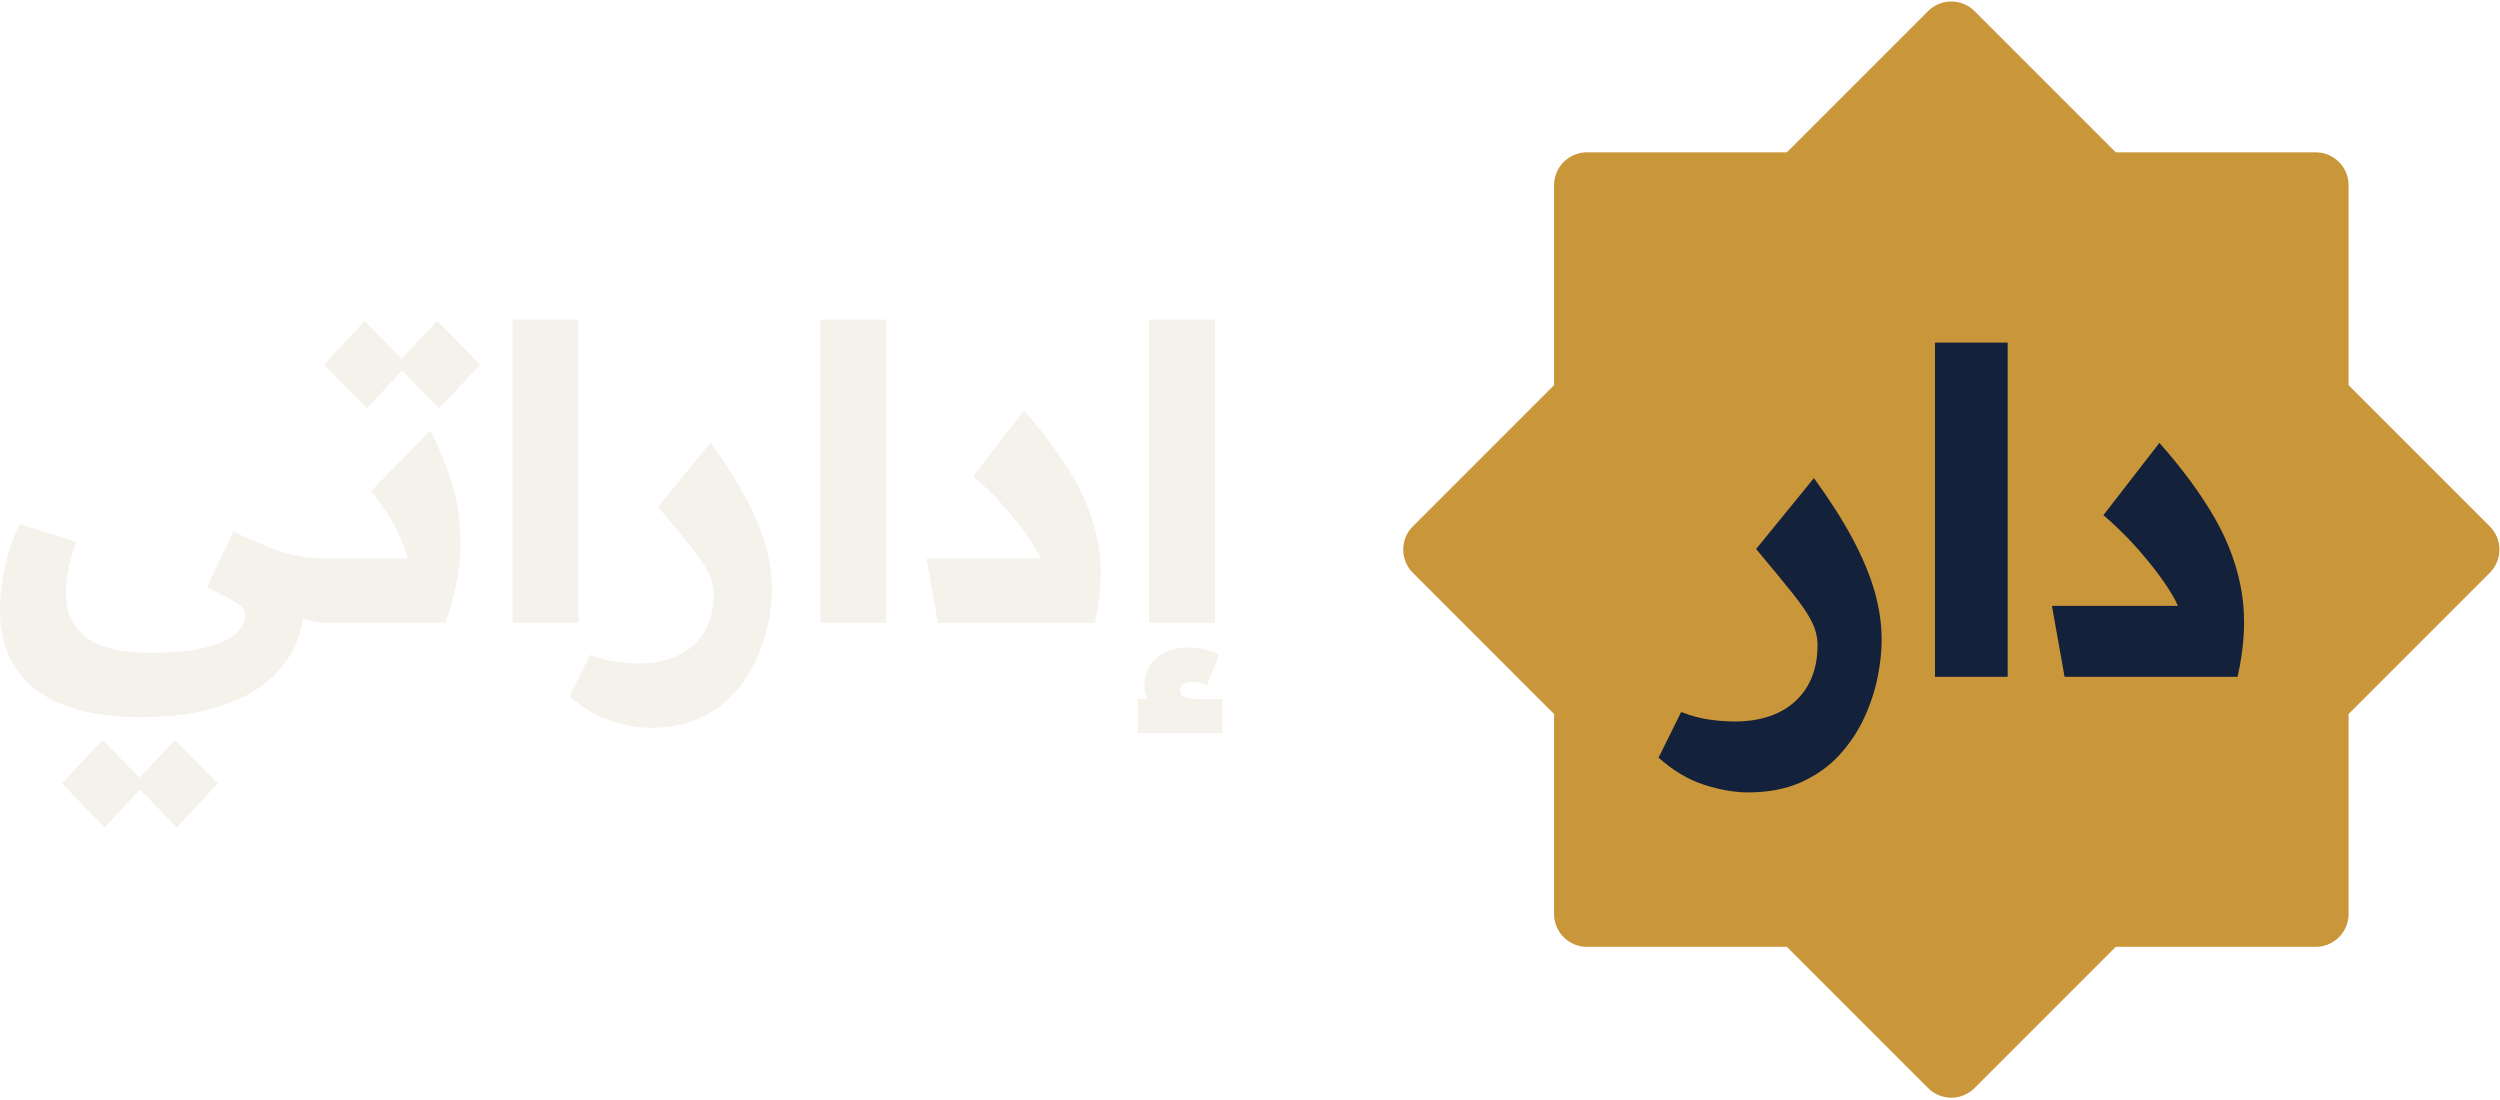
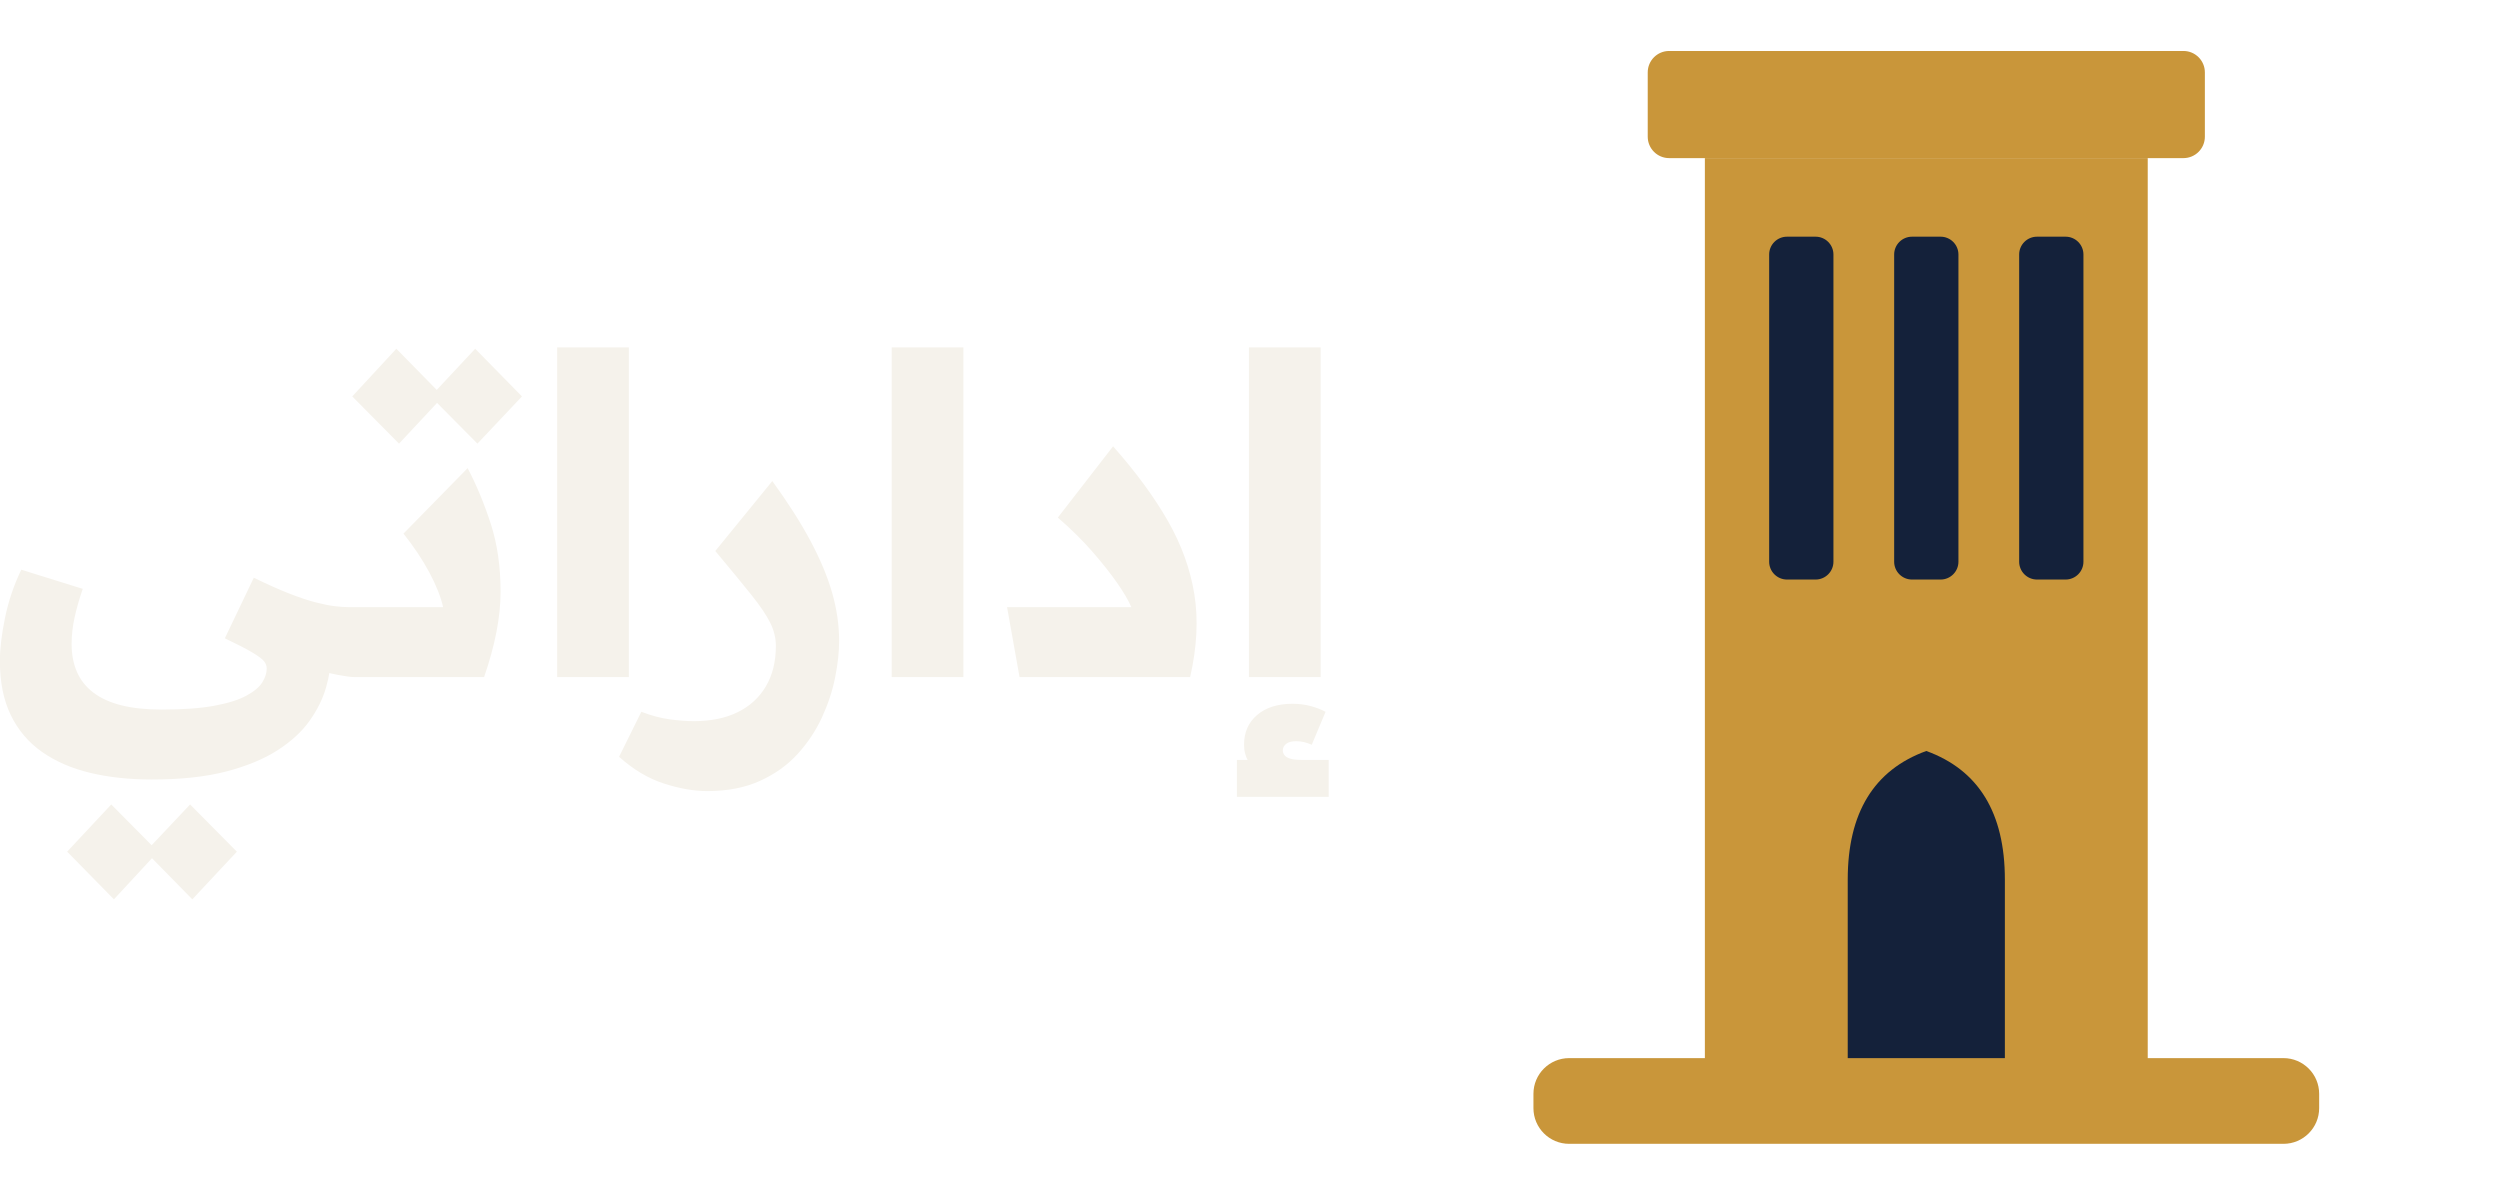
- <svg xmlns="http://www.w3.org/2000/svg" viewBox="0 0 837 368">
-   <g transform="translate(469.3 0) translate(-72 -72)">
-     <path d="M256.0 83.5 L306.5 134.0 L378.0 134.0 L378.0 205.5 L428.5 256.0 L378.0 306.5 L378.0 378.0 L306.5 378.0 L256.0 428.5 L205.5 378.0 L134.0 378.0 L134.0 306.5 L83.5 256.0 L134.0 205.5 L134.0 134.0 L205.5 134.0Z" fill="#C9963A" stroke="#C9963A" stroke-width="22" stroke-linejoin="round" />
-     <path d="M107 256Q62 256 9.5 239.0Q-43 222 -91 179L-41 78Q-7 91 23.0 95.0Q53 99 77 99Q134 99 175.0 79.0Q216 59 238.5 21.0Q261 -17 261 -70Q261 -96 248.5 -121.5Q236 -147 206.0 -184.5Q176 -222 125 -283L253 -440Q306 -367 339.0 -305.0Q372 -243 387.5 -188.5Q403 -134 403 -81Q403 -44 394.0 1.0Q385 46 364.5 90.5Q344 135 310.0 172.5Q276 210 225.5 233.0Q175 256 107 256ZM521 -740H682V0H521ZM808 0 780 -157H1059Q1049 -180 1027.0 -211.5Q1005 -243 972.0 -281.0Q939 -319 894 -358L1018 -518Q1095 -431 1141.0 -350.5Q1187 -270 1200.5 -185.5Q1214 -101 1191 0Z" transform="translate(256.0 262.0) scale(0.1512) translate(-557.2 242.0)" fill="#14213A" />
+ <svg xmlns="http://www.w3.org/2000/svg" viewBox="0 0 770 368">
+   <g transform="translate(409.3 0) translate(-72 -72)">
+     <g transform="translate(256 256) scale(1.1) translate(-256 -265)">
+       <rect x="178" y="112" width="156" height="30" rx="6" fill="#C9963A" />
+       <rect x="194" y="142" width="124" height="256" fill="#C9963A" />
+       <rect x="212" y="164" width="18" height="96" rx="5" fill="#14213A" />
+       <rect x="247" y="164" width="18" height="96" rx="5" fill="#14213A" />
+       <rect x="282" y="164" width="18" height="96" rx="5" fill="#14213A" />
+       <path d="M234 398 V344 Q234 316 256 308 Q278 316 278 344 V398 Z" fill="#14213A" />
+       <rect x="146" y="394" width="220" height="24" rx="10" fill="#C9963A" />
+     </g>
  </g>
  <path d="M360 230Q284 230 221.5 215.0Q159 200 113.5 168.0Q68 136 43.5 85.5Q19 35 19 -36Q19 -77 30.5 -133.0Q42 -189 67 -241L205 -198Q193 -163 186.5 -133.0Q180 -103 180 -74Q180 -39 192.0 -11.5Q204 16 229.0 35.0Q254 54 292.0 63.5Q330 73 382 73Q454 73 500.0 64.5Q546 56 572.0 42.0Q598 28 608.0 12.0Q618 -4 618 -19Q618 -28 612.0 -35.5Q606 -43 586.0 -55.0Q566 -67 524 -87L589 -223Q648 -186 682.5 -161.0Q717 -136 734.0 -118.0Q751 -100 756.5 -83.5Q762 -67 762 -47Q762 -14 751.0 24.0Q740 62 714.0 98.5Q688 135 642.0 164.5Q596 194 527.0 212.0Q458 230 360 230ZM814 0Q803 0 777.0 -5.0Q751 -10 718.0 -20.0Q685 -30 651.0 -44.5Q617 -59 590 -78L589 -223Q634 -201 668.5 -187.5Q703 -174 728.5 -167.5Q754 -161 771.5 -159.0Q789 -157 800 -157H818V0ZM275 499 170 392 269 286 374 392ZM451 499 346 392 446 286 551 392ZM818 0V-157H1014Q1006 -192 983.0 -235.0Q960 -278 925 -322L1069 -469Q1099 -412 1121.0 -344.0Q1143 -276 1143.0 -191.5Q1143 -107 1106 0ZM818 -157H828V0H818Q788 0 788 -78Q788 -157 818 -157ZM915 -524 810 -630 909 -737 1014 -630ZM1091 -524 986 -630 1086 -737 1191 -630ZM1270 -740H1431V0H1270ZM1607 256Q1562 256 1509.5 239.0Q1457 222 1409 179L1459 78Q1493 91 1523.0 95.0Q1553 99 1577 99Q1634 99 1675.0 79.0Q1716 59 1738.5 21.0Q1761 -17 1761 -70Q1761 -96 1748.5 -121.5Q1736 -147 1706.0 -184.5Q1676 -222 1625 -283L1753 -440Q1806 -367 1839.0 -305.0Q1872 -243 1887.5 -188.5Q1903 -134 1903 -81Q1903 -44 1894.0 1.0Q1885 46 1864.5 90.5Q1844 135 1810.0 172.5Q1776 210 1725.5 233.0Q1675 256 1607 256ZM2021 -740H2182V0H2021ZM2308 0 2280 -157H2559Q2549 -180 2527.0 -211.5Q2505 -243 2472.0 -281.0Q2439 -319 2394 -358L2518 -518Q2595 -431 2641.0 -350.5Q2687 -270 2700.5 -185.5Q2714 -101 2691 0ZM2823 -740H2984V0H2823ZM2796 269V186H2820Q2817 181 2814.5 172.0Q2812 163 2812 152Q2812 110 2841.5 85.0Q2871 60 2921 60Q2942 60 2961.0 65.0Q2980 70 2995 78L2964 152Q2955 148 2946.5 146.0Q2938 144 2929 144Q2914 144 2906.5 150.0Q2899 156 2899 165Q2899 170 2902.5 175.0Q2906 180 2915.0 183.0Q2924 186 2942 186H3002V269Z" transform="translate(204.6 192.0) scale(0.1372) translate(-1510.5 120.5)" fill="#F5F2EB" />
</svg>
